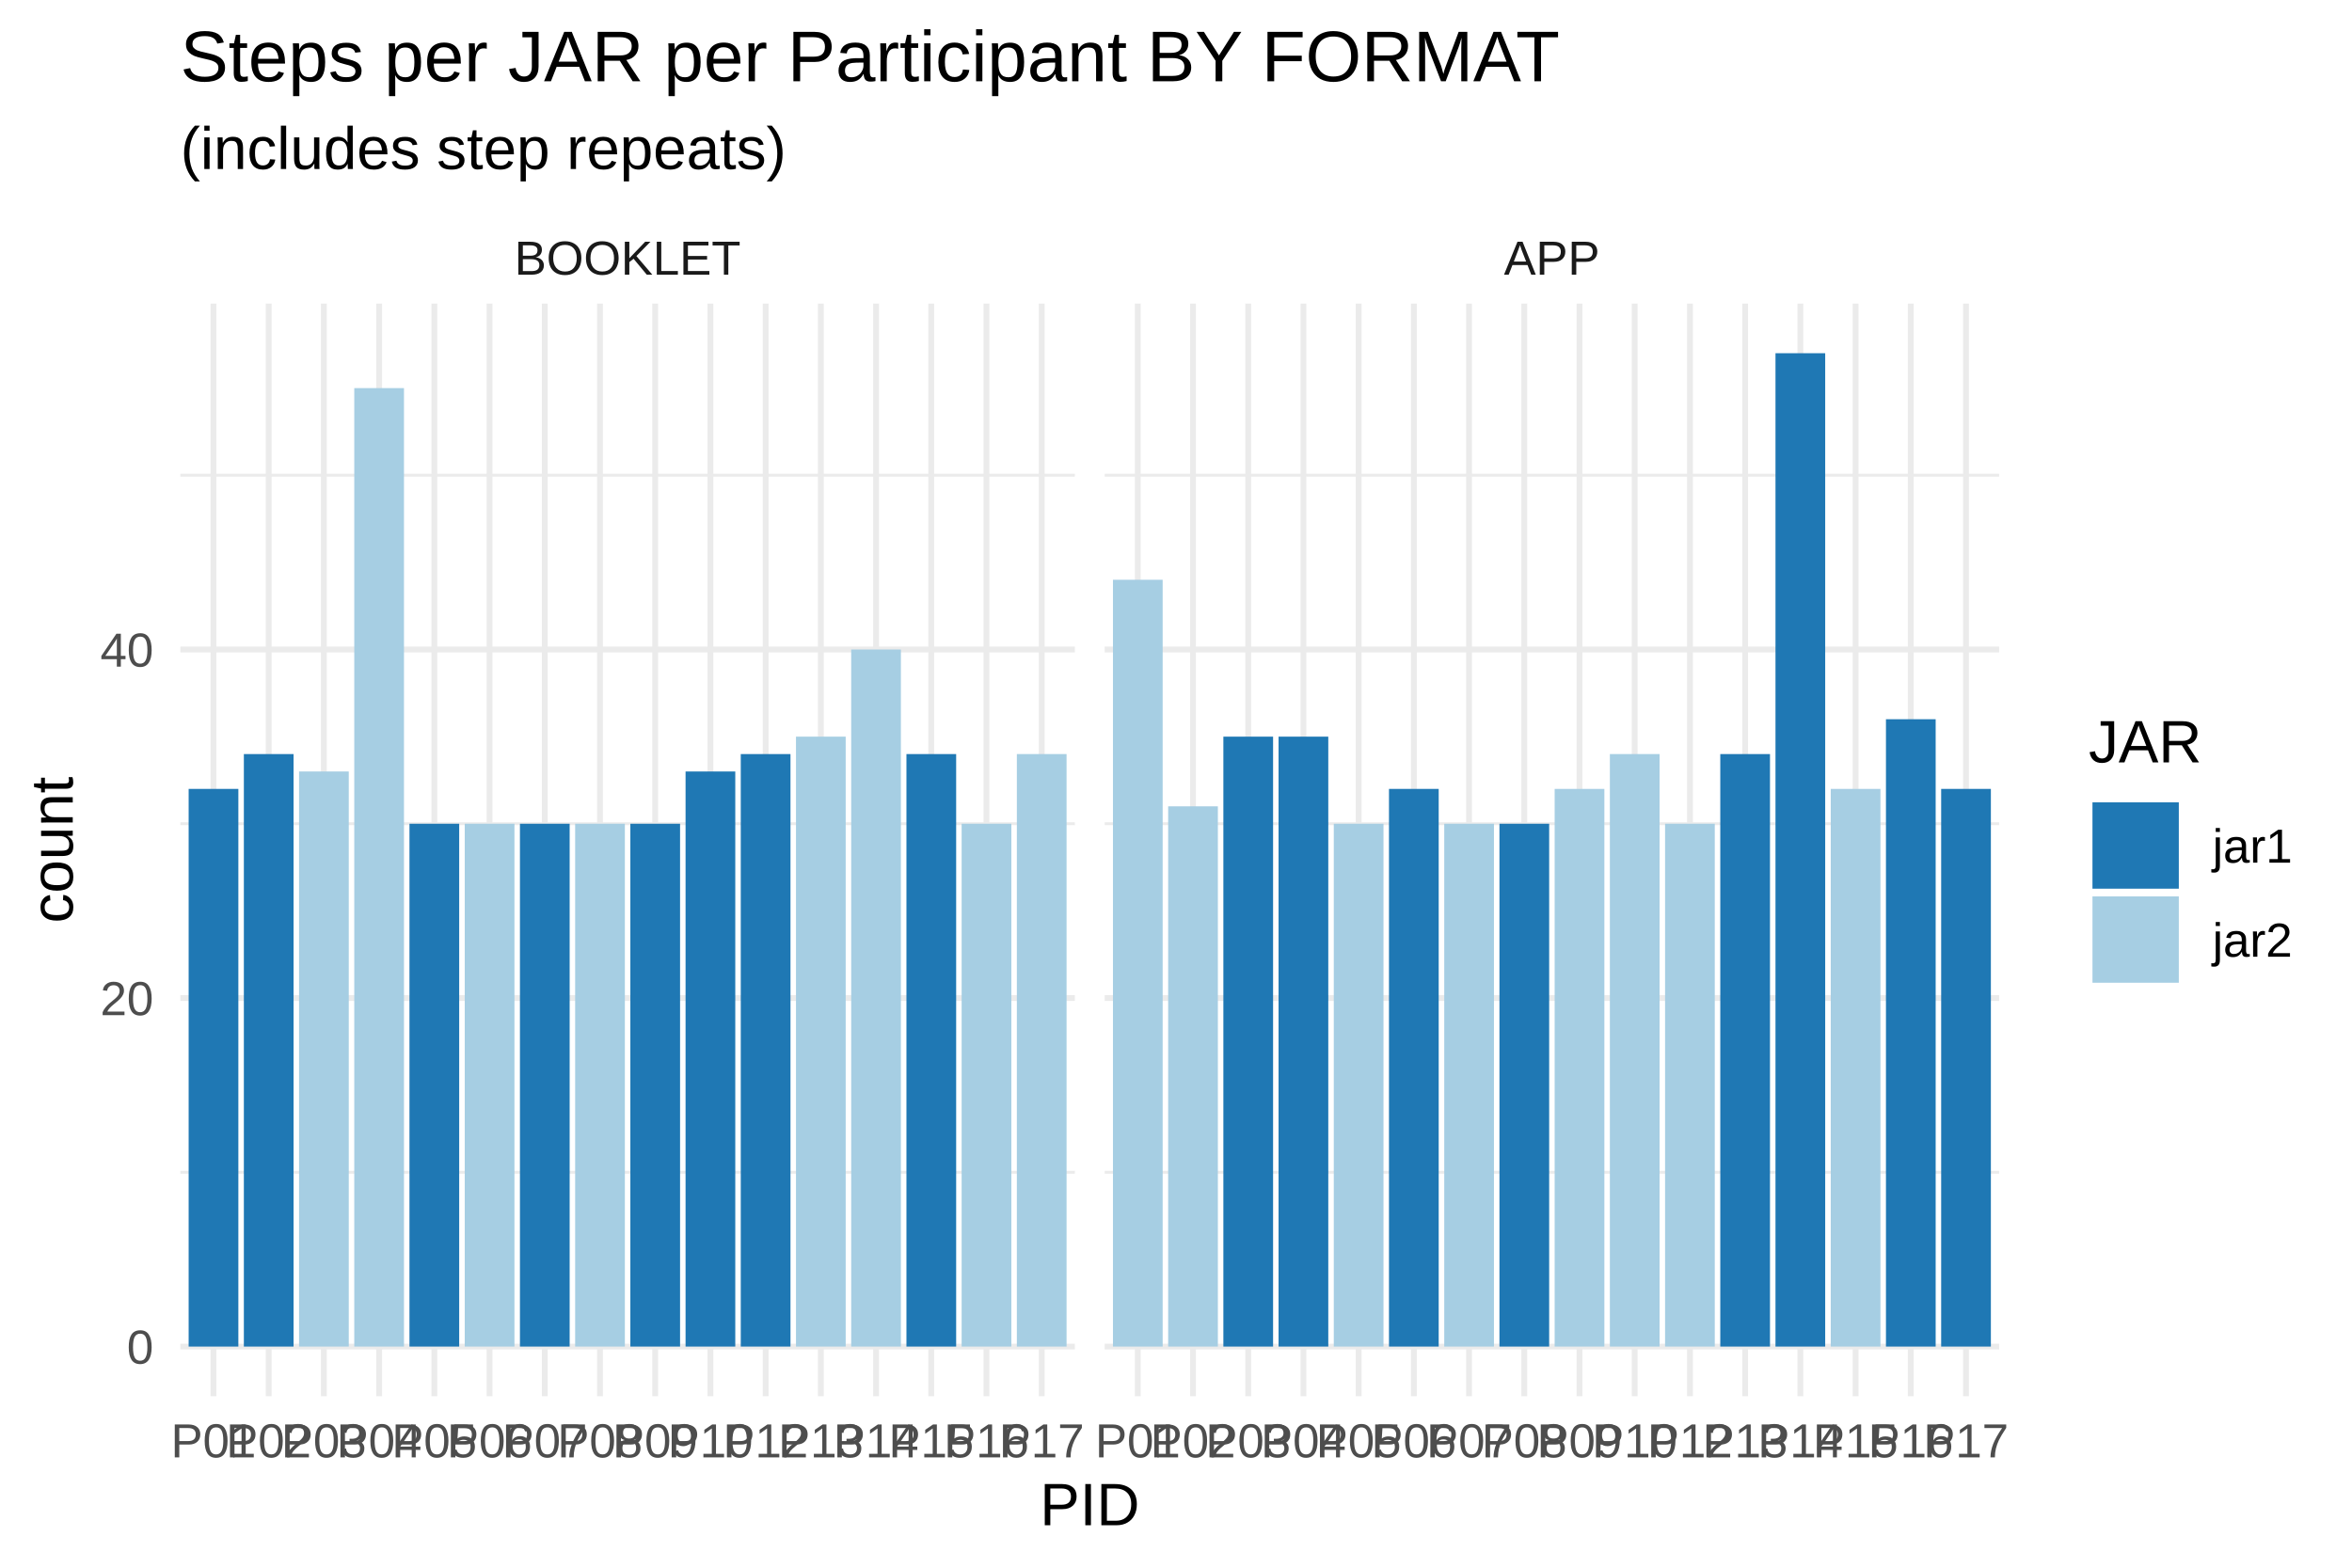
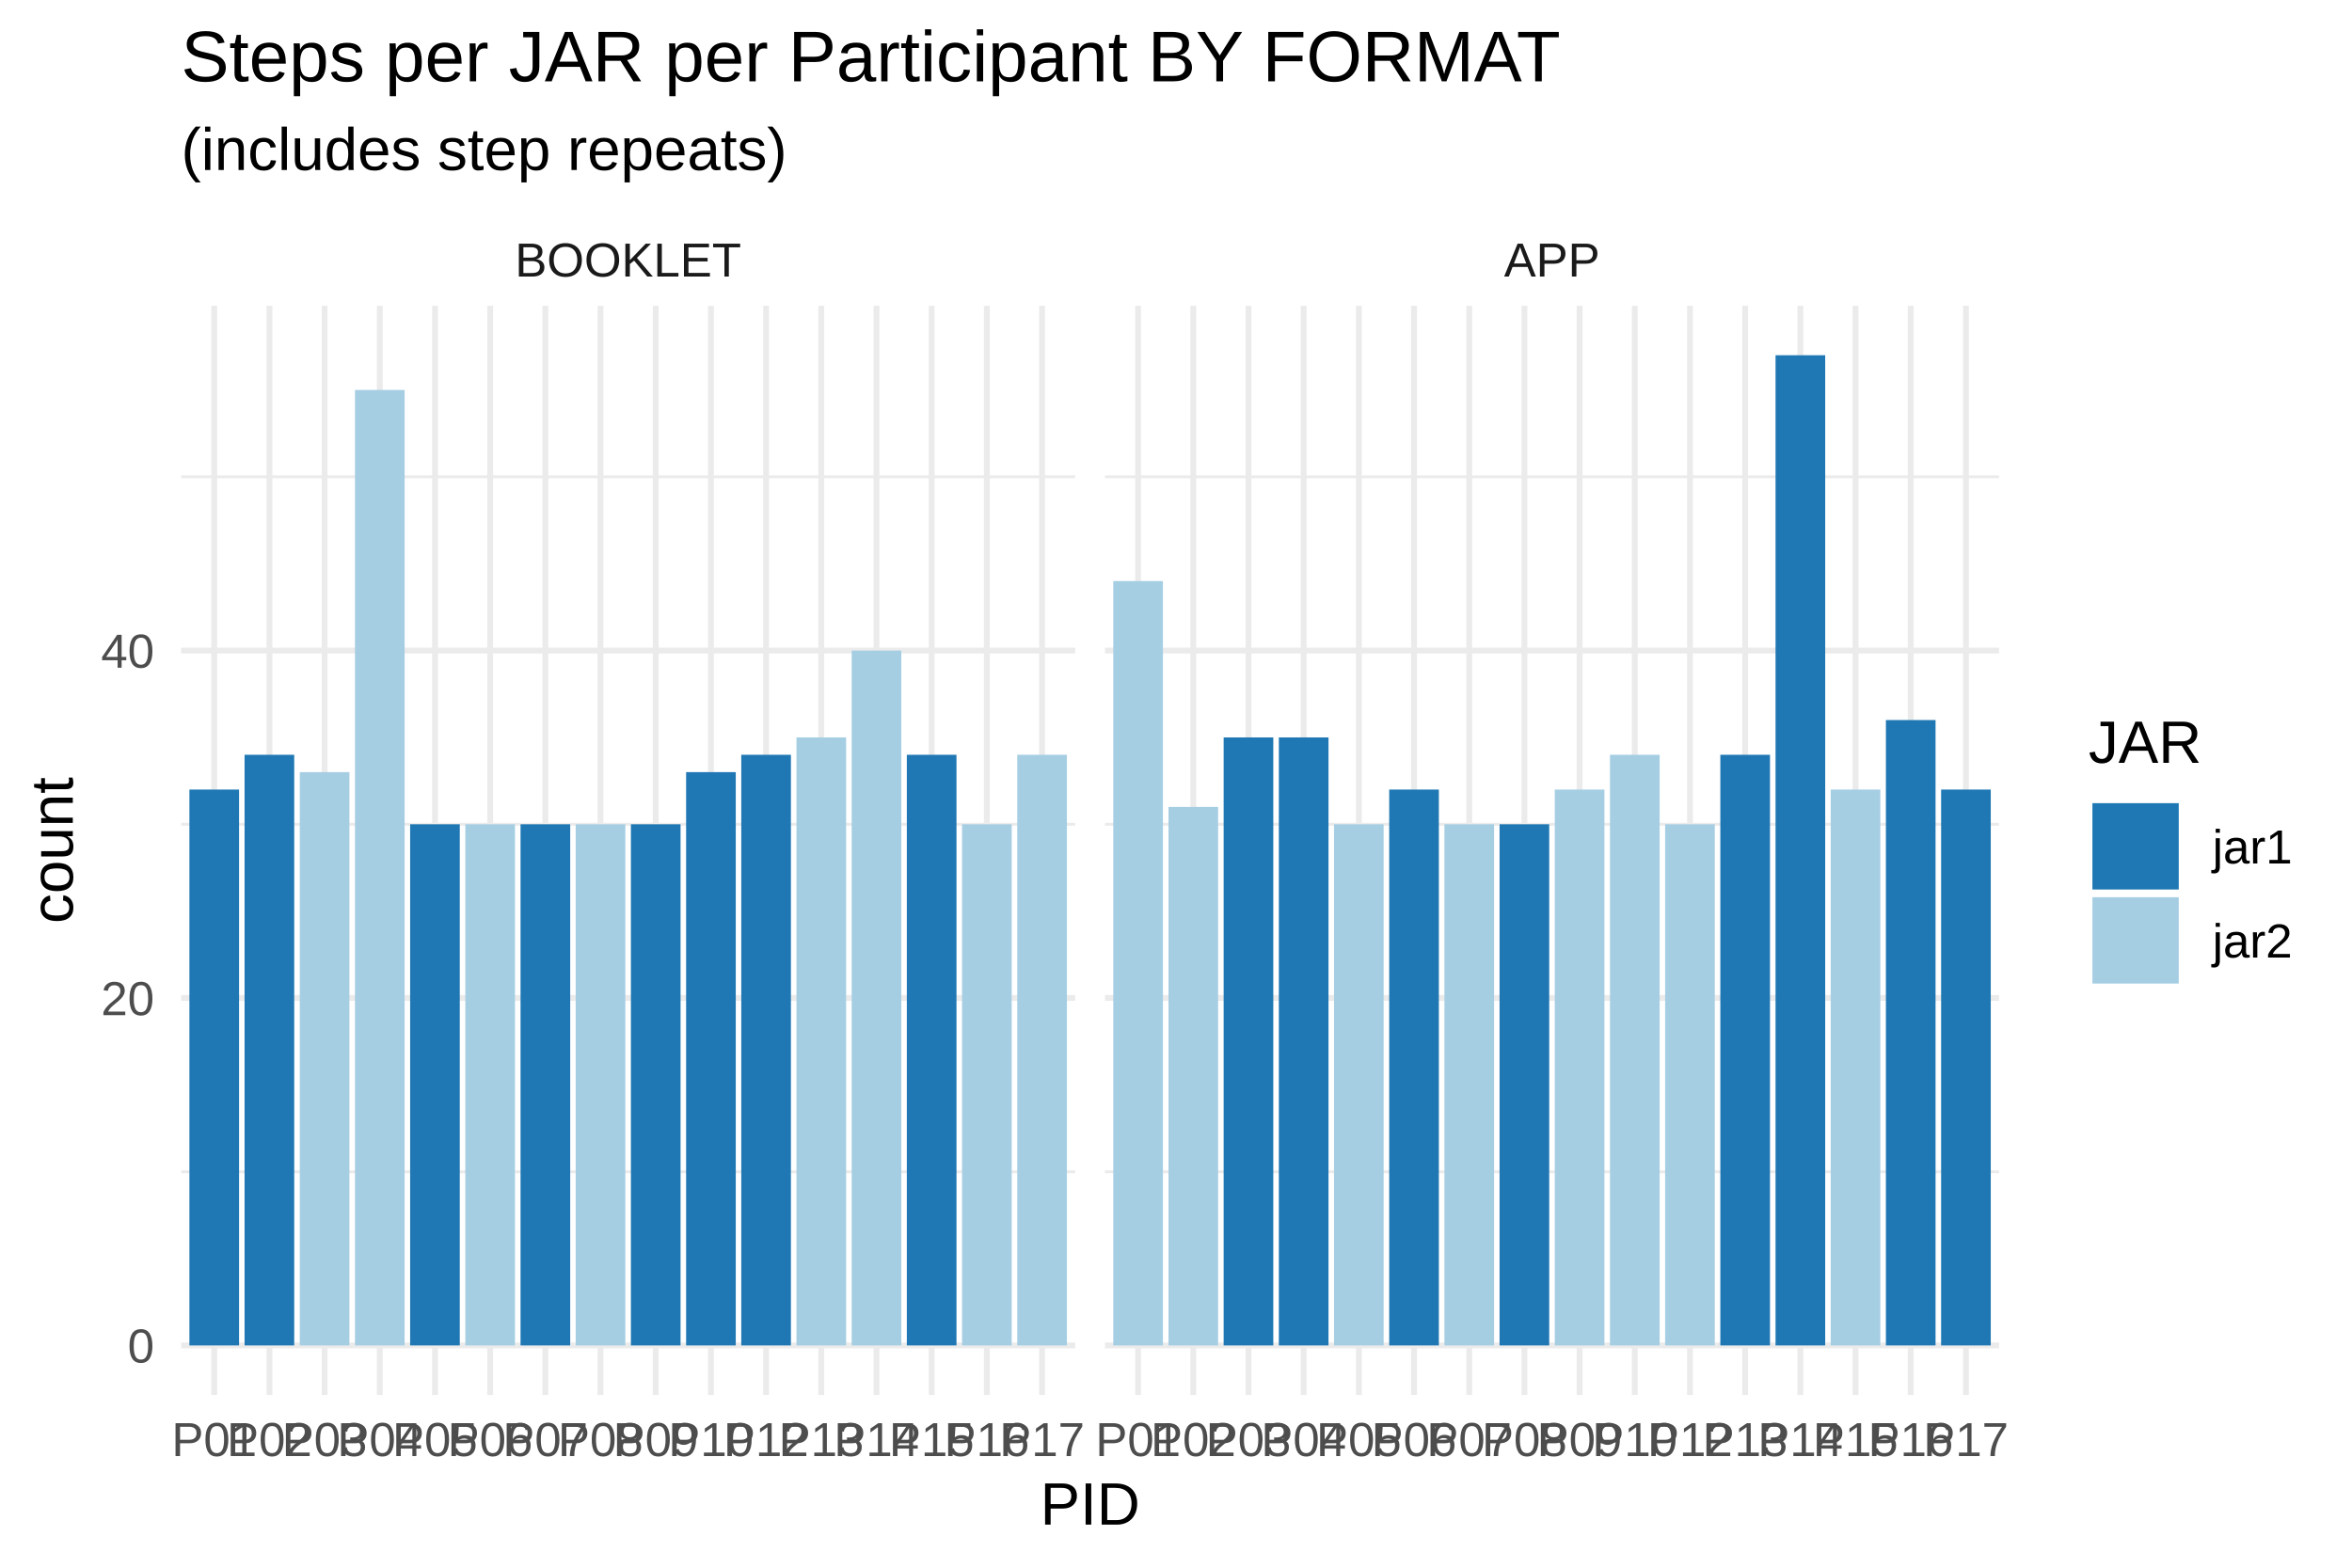
- <svg xmlns="http://www.w3.org/2000/svg" width="432.00pt" height="288.00pt" viewBox="0 0 432.00 288.00">
-   <g class="svglite">
-     <defs>
-       <style type="text/css">
+ <svg xmlns="http://www.w3.org/2000/svg" class="svglite" width="432.00pt" height="288.00pt" viewBox="0 0 432.00 288.00">
+   <defs>
+     <style type="text/css">
    .svglite line, .svglite polyline, .svglite polygon, .svglite path, .svglite rect, .svglite circle {
      fill: none;
      stroke: #000000;
      stroke-linecap: round;
      stroke-linejoin: round;
      stroke-miterlimit: 10.00;
    }
    .svglite text {
      white-space: pre;
    }
-     .svglite g.glyphgroup path {
-       fill: inherit;
-       stroke: none;
-     }
  </style>
-     </defs>
-     <rect width="100%" height="100%" style="stroke: none; fill: none;" />
-     <defs>
-       <clipPath id="cpMC4wMHw0MzIuMDB8MC4wMHwyODguMDA=">
-         <rect x="0.00" y="0.00" width="432.00" height="288.00" />
-       </clipPath>
-     </defs>
-     <g clip-path="url(#cpMC4wMHw0MzIuMDB8MC4wMHwyODguMDA=)">
+   </defs>
+   <rect width="100%" height="100%" style="stroke: none; fill: none;" />
+   <defs>
+     <clipPath id="cpMC4wMHw0MzIuMDB8MC4wMHwyODguMDA=">
+       <rect x="0.00" y="0.00" width="432.00" height="288.00" />
+     </clipPath>
+   </defs>
+   <g clip-path="url(#cpMC4wMHw0MzIuMDB8MC4wMHwyODguMDA=)">
</g>
-     <defs>
-       <clipPath id="cpMzMuMTN8MTk3LjQyfDU1Ljc3fDI1Ni41MA==">
-         <rect x="33.13" y="55.77" width="164.29" height="200.73" />
-       </clipPath>
-     </defs>
-     <g clip-path="url(#cpMzMuMTN8MTk3LjQyfDU1Ljc3fDI1Ni41MA==)">
-       <polyline points="33.13,215.36 197.42,215.36 " style="stroke-width: 0.53; stroke: #EBEBEB; stroke-linecap: butt;" />
-       <polyline points="33.13,151.33 197.42,151.33 " style="stroke-width: 0.53; stroke: #EBEBEB; stroke-linecap: butt;" />
-       <polyline points="33.13,87.30 197.42,87.30 " style="stroke-width: 0.53; stroke: #EBEBEB; stroke-linecap: butt;" />
-       <polyline points="33.13,247.38 197.42,247.38 " style="stroke-width: 1.07; stroke: #EBEBEB; stroke-linecap: butt;" />
-       <polyline points="33.13,183.35 197.42,183.35 " style="stroke-width: 1.07; stroke: #EBEBEB; stroke-linecap: butt;" />
-       <polyline points="33.13,119.32 197.42,119.32 " style="stroke-width: 1.07; stroke: #EBEBEB; stroke-linecap: butt;" />
-       <polyline points="39.21,256.50 39.21,55.77 " style="stroke-width: 1.07; stroke: #EBEBEB; stroke-linecap: butt;" />
-       <polyline points="49.35,256.50 49.35,55.77 " style="stroke-width: 1.07; stroke: #EBEBEB; stroke-linecap: butt;" />
-       <polyline points="59.49,256.50 59.49,55.77 " style="stroke-width: 1.07; stroke: #EBEBEB; stroke-linecap: butt;" />
-       <polyline points="69.64,256.50 69.64,55.77 " style="stroke-width: 1.07; stroke: #EBEBEB; stroke-linecap: butt;" />
-       <polyline points="79.78,256.50 79.78,55.77 " style="stroke-width: 1.07; stroke: #EBEBEB; stroke-linecap: butt;" />
-       <polyline points="89.92,256.50 89.92,55.77 " style="stroke-width: 1.07; stroke: #EBEBEB; stroke-linecap: butt;" />
-       <polyline points="100.06,256.50 100.06,55.77 " style="stroke-width: 1.07; stroke: #EBEBEB; stroke-linecap: butt;" />
-       <polyline points="110.20,256.50 110.20,55.77 " style="stroke-width: 1.07; stroke: #EBEBEB; stroke-linecap: butt;" />
-       <polyline points="120.34,256.50 120.34,55.77 " style="stroke-width: 1.07; stroke: #EBEBEB; stroke-linecap: butt;" />
-       <polyline points="130.48,256.50 130.48,55.77 " style="stroke-width: 1.07; stroke: #EBEBEB; stroke-linecap: butt;" />
-       <polyline points="140.63,256.50 140.63,55.77 " style="stroke-width: 1.07; stroke: #EBEBEB; stroke-linecap: butt;" />
-       <polyline points="150.77,256.50 150.77,55.77 " style="stroke-width: 1.07; stroke: #EBEBEB; stroke-linecap: butt;" />
-       <polyline points="160.91,256.50 160.91,55.77 " style="stroke-width: 1.07; stroke: #EBEBEB; stroke-linecap: butt;" />
-       <polyline points="171.05,256.50 171.05,55.77 " style="stroke-width: 1.07; stroke: #EBEBEB; stroke-linecap: butt;" />
-       <polyline points="181.19,256.50 181.19,55.77 " style="stroke-width: 1.07; stroke: #EBEBEB; stroke-linecap: butt;" />
-       <polyline points="191.33,256.50 191.33,55.77 " style="stroke-width: 1.07; stroke: #EBEBEB; stroke-linecap: butt;" />
-       <rect x="34.65" y="144.93" width="9.13" height="102.45" style="stroke-width: 1.07; stroke: none; stroke-linecap: butt; stroke-linejoin: miter; fill: #1F78B4;" />
-       <rect x="44.79" y="138.53" width="9.13" height="108.85" style="stroke-width: 1.07; stroke: none; stroke-linecap: butt; stroke-linejoin: miter; fill: #1F78B4;" />
-       <rect x="54.93" y="141.73" width="9.13" height="105.65" style="stroke-width: 1.07; stroke: none; stroke-linecap: butt; stroke-linejoin: miter; fill: #A6CEE3;" />
-       <rect x="65.07" y="71.30" width="9.13" height="176.08" style="stroke-width: 1.07; stroke: none; stroke-linecap: butt; stroke-linejoin: miter; fill: #A6CEE3;" />
-       <rect x="75.21" y="151.33" width="9.13" height="96.05" style="stroke-width: 1.07; stroke: none; stroke-linecap: butt; stroke-linejoin: miter; fill: #1F78B4;" />
-       <rect x="85.36" y="151.33" width="9.13" height="96.05" style="stroke-width: 1.07; stroke: none; stroke-linecap: butt; stroke-linejoin: miter; fill: #A6CEE3;" />
-       <rect x="95.50" y="151.33" width="9.13" height="96.05" style="stroke-width: 1.07; stroke: none; stroke-linecap: butt; stroke-linejoin: miter; fill: #1F78B4;" />
-       <rect x="105.64" y="151.33" width="9.13" height="96.05" style="stroke-width: 1.07; stroke: none; stroke-linecap: butt; stroke-linejoin: miter; fill: #A6CEE3;" />
-       <rect x="115.78" y="151.33" width="9.13" height="96.05" style="stroke-width: 1.07; stroke: none; stroke-linecap: butt; stroke-linejoin: miter; fill: #1F78B4;" />
-       <rect x="125.92" y="141.73" width="9.13" height="105.65" style="stroke-width: 1.07; stroke: none; stroke-linecap: butt; stroke-linejoin: miter; fill: #1F78B4;" />
-       <rect x="136.06" y="138.53" width="9.13" height="108.85" style="stroke-width: 1.07; stroke: none; stroke-linecap: butt; stroke-linejoin: miter; fill: #1F78B4;" />
-       <rect x="146.20" y="135.33" width="9.13" height="112.05" style="stroke-width: 1.07; stroke: none; stroke-linecap: butt; stroke-linejoin: miter; fill: #A6CEE3;" />
-       <rect x="156.34" y="119.32" width="9.13" height="128.06" style="stroke-width: 1.07; stroke: none; stroke-linecap: butt; stroke-linejoin: miter; fill: #A6CEE3;" />
-       <rect x="166.49" y="138.53" width="9.13" height="108.85" style="stroke-width: 1.07; stroke: none; stroke-linecap: butt; stroke-linejoin: miter; fill: #1F78B4;" />
-       <rect x="176.63" y="151.33" width="9.13" height="96.05" style="stroke-width: 1.07; stroke: none; stroke-linecap: butt; stroke-linejoin: miter; fill: #A6CEE3;" />
-       <rect x="186.77" y="138.53" width="9.13" height="108.85" style="stroke-width: 1.07; stroke: none; stroke-linecap: butt; stroke-linejoin: miter; fill: #A6CEE3;" />
-     </g>
-     <g clip-path="url(#cpMC4wMHw0MzIuMDB8MC4wMHwyODguMDA=)">
+   <defs>
+     <clipPath id="cpMzMuMjd8MTk3LjQ4fDU2LjE3fDI1Ni4yNw==">
+       <rect x="33.27" y="56.17" width="164.21" height="200.10" />
+     </clipPath>
+   </defs>
+   <g clip-path="url(#cpMzMuMjd8MTk3LjQ4fDU2LjE3fDI1Ni4yNw==)">
+     <polyline points="33.27,215.26 197.48,215.26 " style="stroke-width: 0.53; stroke: #EBEBEB; stroke-linecap: butt;" />
+     <polyline points="33.27,151.43 197.48,151.43 " style="stroke-width: 0.53; stroke: #EBEBEB; stroke-linecap: butt;" />
+     <polyline points="33.27,87.60 197.48,87.60 " style="stroke-width: 0.53; stroke: #EBEBEB; stroke-linecap: butt;" />
+     <polyline points="33.27,247.17 197.48,247.17 " style="stroke-width: 1.07; stroke: #EBEBEB; stroke-linecap: butt;" />
+     <polyline points="33.27,183.34 197.48,183.34 " style="stroke-width: 1.07; stroke: #EBEBEB; stroke-linecap: butt;" />
+     <polyline points="33.27,119.51 197.48,119.51 " style="stroke-width: 1.07; stroke: #EBEBEB; stroke-linecap: butt;" />
+     <polyline points="39.35,256.27 39.35,56.17 " style="stroke-width: 1.07; stroke: #EBEBEB; stroke-linecap: butt;" />
+     <polyline points="49.49,256.27 49.49,56.17 " style="stroke-width: 1.07; stroke: #EBEBEB; stroke-linecap: butt;" />
+     <polyline points="59.62,256.27 59.62,56.17 " style="stroke-width: 1.07; stroke: #EBEBEB; stroke-linecap: butt;" />
+     <polyline points="69.76,256.27 69.76,56.17 " style="stroke-width: 1.07; stroke: #EBEBEB; stroke-linecap: butt;" />
+     <polyline points="79.90,256.27 79.90,56.17 " style="stroke-width: 1.07; stroke: #EBEBEB; stroke-linecap: butt;" />
+     <polyline points="90.03,256.27 90.03,56.17 " style="stroke-width: 1.07; stroke: #EBEBEB; stroke-linecap: butt;" />
+     <polyline points="100.17,256.27 100.17,56.17 " style="stroke-width: 1.07; stroke: #EBEBEB; stroke-linecap: butt;" />
+     <polyline points="110.30,256.27 110.30,56.17 " style="stroke-width: 1.07; stroke: #EBEBEB; stroke-linecap: butt;" />
+     <polyline points="120.44,256.27 120.44,56.17 " style="stroke-width: 1.07; stroke: #EBEBEB; stroke-linecap: butt;" />
+     <polyline points="130.58,256.27 130.58,56.17 " style="stroke-width: 1.07; stroke: #EBEBEB; stroke-linecap: butt;" />
+     <polyline points="140.71,256.27 140.71,56.17 " style="stroke-width: 1.07; stroke: #EBEBEB; stroke-linecap: butt;" />
+     <polyline points="150.85,256.27 150.85,56.17 " style="stroke-width: 1.07; stroke: #EBEBEB; stroke-linecap: butt;" />
+     <polyline points="160.99,256.27 160.99,56.17 " style="stroke-width: 1.07; stroke: #EBEBEB; stroke-linecap: butt;" />
+     <polyline points="171.12,256.27 171.12,56.17 " style="stroke-width: 1.07; stroke: #EBEBEB; stroke-linecap: butt;" />
+     <polyline points="181.26,256.27 181.26,56.17 " style="stroke-width: 1.07; stroke: #EBEBEB; stroke-linecap: butt;" />
+     <polyline points="191.40,256.27 191.40,56.17 " style="stroke-width: 1.07; stroke: #EBEBEB; stroke-linecap: butt;" />
+     <rect x="34.79" y="145.05" width="9.12" height="102.12" style="stroke-width: 1.07; stroke: none; stroke-linecap: butt; stroke-linejoin: miter; fill: #1F78B4;" />
+     <rect x="44.92" y="138.66" width="9.12" height="108.51" style="stroke-width: 1.07; stroke: none; stroke-linecap: butt; stroke-linejoin: miter; fill: #1F78B4;" />
+     <rect x="55.06" y="141.85" width="9.12" height="105.32" style="stroke-width: 1.07; stroke: none; stroke-linecap: butt; stroke-linejoin: miter; fill: #A6CEE3;" />
+     <rect x="65.20" y="71.64" width="9.12" height="175.53" style="stroke-width: 1.07; stroke: none; stroke-linecap: butt; stroke-linejoin: miter; fill: #A6CEE3;" />
+     <rect x="75.33" y="151.43" width="9.12" height="95.74" style="stroke-width: 1.07; stroke: none; stroke-linecap: butt; stroke-linejoin: miter; fill: #1F78B4;" />
+     <rect x="85.47" y="151.43" width="9.12" height="95.74" style="stroke-width: 1.07; stroke: none; stroke-linecap: butt; stroke-linejoin: miter; fill: #A6CEE3;" />
+     <rect x="95.61" y="151.43" width="9.12" height="95.74" style="stroke-width: 1.07; stroke: none; stroke-linecap: butt; stroke-linejoin: miter; fill: #1F78B4;" />
+     <rect x="105.74" y="151.43" width="9.12" height="95.74" style="stroke-width: 1.07; stroke: none; stroke-linecap: butt; stroke-linejoin: miter; fill: #A6CEE3;" />
+     <rect x="115.88" y="151.43" width="9.12" height="95.74" style="stroke-width: 1.07; stroke: none; stroke-linecap: butt; stroke-linejoin: miter; fill: #1F78B4;" />
+     <rect x="126.02" y="141.85" width="9.12" height="105.32" style="stroke-width: 1.07; stroke: none; stroke-linecap: butt; stroke-linejoin: miter; fill: #1F78B4;" />
+     <rect x="136.15" y="138.66" width="9.12" height="108.51" style="stroke-width: 1.07; stroke: none; stroke-linecap: butt; stroke-linejoin: miter; fill: #1F78B4;" />
+     <rect x="146.29" y="135.47" width="9.12" height="111.70" style="stroke-width: 1.07; stroke: none; stroke-linecap: butt; stroke-linejoin: miter; fill: #A6CEE3;" />
+     <rect x="156.43" y="119.51" width="9.12" height="127.66" style="stroke-width: 1.07; stroke: none; stroke-linecap: butt; stroke-linejoin: miter; fill: #A6CEE3;" />
+     <rect x="166.56" y="138.66" width="9.12" height="108.51" style="stroke-width: 1.07; stroke: none; stroke-linecap: butt; stroke-linejoin: miter; fill: #1F78B4;" />
+     <rect x="176.70" y="151.43" width="9.12" height="95.74" style="stroke-width: 1.07; stroke: none; stroke-linecap: butt; stroke-linejoin: miter; fill: #A6CEE3;" />
+     <rect x="186.84" y="138.66" width="9.12" height="108.51" style="stroke-width: 1.07; stroke: none; stroke-linecap: butt; stroke-linejoin: miter; fill: #A6CEE3;" />
+   </g>
+   <g clip-path="url(#cpMC4wMHw0MzIuMDB8MC4wMHwyODguMDA=)">
</g>
-     <defs>
-       <clipPath id="cpMjAyLjkwfDM2Ny4xOXw1NS43N3wyNTYuNTA=">
-         <rect x="202.90" y="55.77" width="164.29" height="200.73" />
-       </clipPath>
-     </defs>
-     <g clip-path="url(#cpMjAyLjkwfDM2Ny4xOXw1NS43N3wyNTYuNTA=)">
-       <polyline points="202.90,215.36 367.19,215.36 " style="stroke-width: 0.53; stroke: #EBEBEB; stroke-linecap: butt;" />
-       <polyline points="202.90,151.33 367.19,151.33 " style="stroke-width: 0.53; stroke: #EBEBEB; stroke-linecap: butt;" />
-       <polyline points="202.90,87.30 367.19,87.30 " style="stroke-width: 0.53; stroke: #EBEBEB; stroke-linecap: butt;" />
-       <polyline points="202.90,247.38 367.19,247.38 " style="stroke-width: 1.07; stroke: #EBEBEB; stroke-linecap: butt;" />
-       <polyline points="202.90,183.35 367.19,183.35 " style="stroke-width: 1.07; stroke: #EBEBEB; stroke-linecap: butt;" />
-       <polyline points="202.90,119.32 367.19,119.32 " style="stroke-width: 1.07; stroke: #EBEBEB; stroke-linecap: butt;" />
-       <polyline points="208.98,256.50 208.98,55.77 " style="stroke-width: 1.07; stroke: #EBEBEB; stroke-linecap: butt;" />
-       <polyline points="219.12,256.50 219.12,55.77 " style="stroke-width: 1.07; stroke: #EBEBEB; stroke-linecap: butt;" />
-       <polyline points="229.26,256.50 229.26,55.77 " style="stroke-width: 1.07; stroke: #EBEBEB; stroke-linecap: butt;" />
-       <polyline points="239.41,256.50 239.41,55.77 " style="stroke-width: 1.07; stroke: #EBEBEB; stroke-linecap: butt;" />
-       <polyline points="249.55,256.50 249.55,55.77 " style="stroke-width: 1.07; stroke: #EBEBEB; stroke-linecap: butt;" />
-       <polyline points="259.69,256.50 259.69,55.77 " style="stroke-width: 1.07; stroke: #EBEBEB; stroke-linecap: butt;" />
-       <polyline points="269.83,256.50 269.83,55.77 " style="stroke-width: 1.07; stroke: #EBEBEB; stroke-linecap: butt;" />
-       <polyline points="279.97,256.50 279.97,55.77 " style="stroke-width: 1.07; stroke: #EBEBEB; stroke-linecap: butt;" />
-       <polyline points="290.11,256.50 290.11,55.77 " style="stroke-width: 1.07; stroke: #EBEBEB; stroke-linecap: butt;" />
-       <polyline points="300.25,256.50 300.25,55.77 " style="stroke-width: 1.07; stroke: #EBEBEB; stroke-linecap: butt;" />
-       <polyline points="310.40,256.50 310.40,55.77 " style="stroke-width: 1.07; stroke: #EBEBEB; stroke-linecap: butt;" />
-       <polyline points="320.54,256.50 320.54,55.77 " style="stroke-width: 1.07; stroke: #EBEBEB; stroke-linecap: butt;" />
-       <polyline points="330.68,256.50 330.68,55.77 " style="stroke-width: 1.07; stroke: #EBEBEB; stroke-linecap: butt;" />
-       <polyline points="340.82,256.50 340.82,55.77 " style="stroke-width: 1.07; stroke: #EBEBEB; stroke-linecap: butt;" />
-       <polyline points="350.96,256.50 350.96,55.77 " style="stroke-width: 1.07; stroke: #EBEBEB; stroke-linecap: butt;" />
-       <polyline points="361.10,256.50 361.10,55.77 " style="stroke-width: 1.07; stroke: #EBEBEB; stroke-linecap: butt;" />
-       <rect x="204.42" y="106.51" width="9.13" height="140.87" style="stroke-width: 1.07; stroke: none; stroke-linecap: butt; stroke-linejoin: miter; fill: #A6CEE3;" />
-       <rect x="214.56" y="148.13" width="9.13" height="99.25" style="stroke-width: 1.07; stroke: none; stroke-linecap: butt; stroke-linejoin: miter; fill: #A6CEE3;" />
-       <rect x="224.70" y="135.33" width="9.13" height="112.05" style="stroke-width: 1.07; stroke: none; stroke-linecap: butt; stroke-linejoin: miter; fill: #1F78B4;" />
-       <rect x="234.84" y="135.33" width="9.13" height="112.05" style="stroke-width: 1.07; stroke: none; stroke-linecap: butt; stroke-linejoin: miter; fill: #1F78B4;" />
-       <rect x="244.98" y="151.33" width="9.13" height="96.05" style="stroke-width: 1.07; stroke: none; stroke-linecap: butt; stroke-linejoin: miter; fill: #A6CEE3;" />
-       <rect x="255.12" y="144.93" width="9.13" height="102.45" style="stroke-width: 1.07; stroke: none; stroke-linecap: butt; stroke-linejoin: miter; fill: #1F78B4;" />
-       <rect x="265.27" y="151.33" width="9.13" height="96.05" style="stroke-width: 1.07; stroke: none; stroke-linecap: butt; stroke-linejoin: miter; fill: #A6CEE3;" />
-       <rect x="275.41" y="151.33" width="9.13" height="96.05" style="stroke-width: 1.07; stroke: none; stroke-linecap: butt; stroke-linejoin: miter; fill: #1F78B4;" />
-       <rect x="285.55" y="144.93" width="9.13" height="102.45" style="stroke-width: 1.07; stroke: none; stroke-linecap: butt; stroke-linejoin: miter; fill: #A6CEE3;" />
-       <rect x="295.69" y="138.53" width="9.13" height="108.85" style="stroke-width: 1.07; stroke: none; stroke-linecap: butt; stroke-linejoin: miter; fill: #A6CEE3;" />
-       <rect x="305.83" y="151.33" width="9.13" height="96.05" style="stroke-width: 1.07; stroke: none; stroke-linecap: butt; stroke-linejoin: miter; fill: #A6CEE3;" />
-       <rect x="315.97" y="138.53" width="9.13" height="108.85" style="stroke-width: 1.07; stroke: none; stroke-linecap: butt; stroke-linejoin: miter; fill: #1F78B4;" />
-       <rect x="326.11" y="64.89" width="9.13" height="182.49" style="stroke-width: 1.07; stroke: none; stroke-linecap: butt; stroke-linejoin: miter; fill: #1F78B4;" />
-       <rect x="336.26" y="144.93" width="9.13" height="102.45" style="stroke-width: 1.07; stroke: none; stroke-linecap: butt; stroke-linejoin: miter; fill: #A6CEE3;" />
-       <rect x="346.40" y="132.13" width="9.13" height="115.25" style="stroke-width: 1.07; stroke: none; stroke-linecap: butt; stroke-linejoin: miter; fill: #1F78B4;" />
-       <rect x="356.54" y="144.93" width="9.13" height="102.45" style="stroke-width: 1.07; stroke: none; stroke-linecap: butt; stroke-linejoin: miter; fill: #1F78B4;" />
-     </g>
-     <g clip-path="url(#cpMC4wMHw0MzIuMDB8MC4wMHwyODguMDA=)">
+   <defs>
+     <clipPath id="cpMjAyLjk2fDM2Ny4xN3w1Ni4xN3wyNTYuMjc=">
+       <rect x="202.96" y="56.17" width="164.21" height="200.10" />
+     </clipPath>
+   </defs>
+   <g clip-path="url(#cpMjAyLjk2fDM2Ny4xN3w1Ni4xN3wyNTYuMjc=)">
+     <polyline points="202.96,215.26 367.17,215.26 " style="stroke-width: 0.53; stroke: #EBEBEB; stroke-linecap: butt;" />
+     <polyline points="202.96,151.43 367.17,151.43 " style="stroke-width: 0.53; stroke: #EBEBEB; stroke-linecap: butt;" />
+     <polyline points="202.96,87.60 367.17,87.60 " style="stroke-width: 0.53; stroke: #EBEBEB; stroke-linecap: butt;" />
+     <polyline points="202.96,247.17 367.17,247.17 " style="stroke-width: 1.07; stroke: #EBEBEB; stroke-linecap: butt;" />
+     <polyline points="202.96,183.34 367.17,183.34 " style="stroke-width: 1.07; stroke: #EBEBEB; stroke-linecap: butt;" />
+     <polyline points="202.96,119.51 367.17,119.51 " style="stroke-width: 1.07; stroke: #EBEBEB; stroke-linecap: butt;" />
+     <polyline points="209.04,256.27 209.04,56.17 " style="stroke-width: 1.07; stroke: #EBEBEB; stroke-linecap: butt;" />
+     <polyline points="219.18,256.27 219.18,56.17 " style="stroke-width: 1.07; stroke: #EBEBEB; stroke-linecap: butt;" />
+     <polyline points="229.31,256.27 229.31,56.17 " style="stroke-width: 1.07; stroke: #EBEBEB; stroke-linecap: butt;" />
+     <polyline points="239.45,256.27 239.45,56.17 " style="stroke-width: 1.07; stroke: #EBEBEB; stroke-linecap: butt;" />
+     <polyline points="249.59,256.27 249.59,56.17 " style="stroke-width: 1.07; stroke: #EBEBEB; stroke-linecap: butt;" />
+     <polyline points="259.72,256.27 259.72,56.17 " style="stroke-width: 1.07; stroke: #EBEBEB; stroke-linecap: butt;" />
+     <polyline points="269.86,256.27 269.86,56.17 " style="stroke-width: 1.07; stroke: #EBEBEB; stroke-linecap: butt;" />
+     <polyline points="280.00,256.27 280.00,56.17 " style="stroke-width: 1.07; stroke: #EBEBEB; stroke-linecap: butt;" />
+     <polyline points="290.13,256.27 290.13,56.17 " style="stroke-width: 1.07; stroke: #EBEBEB; stroke-linecap: butt;" />
+     <polyline points="300.27,256.27 300.27,56.17 " style="stroke-width: 1.07; stroke: #EBEBEB; stroke-linecap: butt;" />
+     <polyline points="310.41,256.27 310.41,56.17 " style="stroke-width: 1.07; stroke: #EBEBEB; stroke-linecap: butt;" />
+     <polyline points="320.54,256.27 320.54,56.17 " style="stroke-width: 1.07; stroke: #EBEBEB; stroke-linecap: butt;" />
+     <polyline points="330.68,256.27 330.68,56.17 " style="stroke-width: 1.07; stroke: #EBEBEB; stroke-linecap: butt;" />
+     <polyline points="340.81,256.27 340.81,56.17 " style="stroke-width: 1.07; stroke: #EBEBEB; stroke-linecap: butt;" />
+     <polyline points="350.95,256.27 350.95,56.17 " style="stroke-width: 1.07; stroke: #EBEBEB; stroke-linecap: butt;" />
+     <polyline points="361.09,256.27 361.09,56.17 " style="stroke-width: 1.07; stroke: #EBEBEB; stroke-linecap: butt;" />
+     <rect x="204.48" y="106.75" width="9.12" height="140.42" style="stroke-width: 1.07; stroke: none; stroke-linecap: butt; stroke-linejoin: miter; fill: #A6CEE3;" />
+     <rect x="214.62" y="148.24" width="9.12" height="98.93" style="stroke-width: 1.07; stroke: none; stroke-linecap: butt; stroke-linejoin: miter; fill: #A6CEE3;" />
+     <rect x="224.75" y="135.47" width="9.12" height="111.70" style="stroke-width: 1.07; stroke: none; stroke-linecap: butt; stroke-linejoin: miter; fill: #1F78B4;" />
+     <rect x="234.89" y="135.47" width="9.12" height="111.70" style="stroke-width: 1.07; stroke: none; stroke-linecap: butt; stroke-linejoin: miter; fill: #1F78B4;" />
+     <rect x="245.02" y="151.43" width="9.12" height="95.74" style="stroke-width: 1.07; stroke: none; stroke-linecap: butt; stroke-linejoin: miter; fill: #A6CEE3;" />
+     <rect x="255.16" y="145.05" width="9.12" height="102.12" style="stroke-width: 1.07; stroke: none; stroke-linecap: butt; stroke-linejoin: miter; fill: #1F78B4;" />
+     <rect x="265.30" y="151.43" width="9.12" height="95.74" style="stroke-width: 1.07; stroke: none; stroke-linecap: butt; stroke-linejoin: miter; fill: #A6CEE3;" />
+     <rect x="275.43" y="151.43" width="9.12" height="95.74" style="stroke-width: 1.07; stroke: none; stroke-linecap: butt; stroke-linejoin: miter; fill: #1F78B4;" />
+     <rect x="285.57" y="145.05" width="9.12" height="102.12" style="stroke-width: 1.07; stroke: none; stroke-linecap: butt; stroke-linejoin: miter; fill: #A6CEE3;" />
+     <rect x="295.71" y="138.66" width="9.12" height="108.51" style="stroke-width: 1.07; stroke: none; stroke-linecap: butt; stroke-linejoin: miter; fill: #A6CEE3;" />
+     <rect x="305.84" y="151.43" width="9.12" height="95.74" style="stroke-width: 1.07; stroke: none; stroke-linecap: butt; stroke-linejoin: miter; fill: #A6CEE3;" />
+     <rect x="315.98" y="138.66" width="9.12" height="108.51" style="stroke-width: 1.07; stroke: none; stroke-linecap: butt; stroke-linejoin: miter; fill: #1F78B4;" />
+     <rect x="326.12" y="65.26" width="9.12" height="181.91" style="stroke-width: 1.07; stroke: none; stroke-linecap: butt; stroke-linejoin: miter; fill: #1F78B4;" />
+     <rect x="336.25" y="145.05" width="9.12" height="102.12" style="stroke-width: 1.07; stroke: none; stroke-linecap: butt; stroke-linejoin: miter; fill: #A6CEE3;" />
+     <rect x="346.39" y="132.28" width="9.12" height="114.89" style="stroke-width: 1.07; stroke: none; stroke-linecap: butt; stroke-linejoin: miter; fill: #1F78B4;" />
+     <rect x="356.53" y="145.05" width="9.12" height="102.12" style="stroke-width: 1.07; stroke: none; stroke-linecap: butt; stroke-linejoin: miter; fill: #1F78B4;" />
+   </g>
+   <g clip-path="url(#cpMC4wMHw0MzIuMDB8MC4wMHwyODguMDA=)">
</g>
-     <defs>
-       <clipPath id="cpMzMuMTN8MTk3LjQyfDM4Ljg1fDU1Ljc3">
-         <rect x="33.13" y="38.85" width="164.29" height="16.92" />
-       </clipPath>
-     </defs>
-     <g clip-path="url(#cpMzMuMTN8MTk3LjQyfDM4Ljg1fDU1Ljc3)">
-       <text x="115.27" y="50.46" text-anchor="middle" style="font-size: 8.80px;fill: #1A1A1A; font-family: &quot;Arial&quot;;" textLength="41.58px" lengthAdjust="spacingAndGlyphs">BOOKLET</text>
-     </g>
-     <g clip-path="url(#cpMC4wMHw0MzIuMDB8MC4wMHwyODguMDA=)">
+   <defs>
+     <clipPath id="cpMzMuMjd8MTk3LjQ4fDM5LjE0fDU2LjE3">
+       <rect x="33.27" y="39.14" width="164.21" height="17.03" />
+     </clipPath>
+   </defs>
+   <g clip-path="url(#cpMzMuMjd8MTk3LjQ4fDM5LjE0fDU2LjE3)">
+     <text x="115.37" y="50.81" text-anchor="middle" style="font-size: 8.80px;fill: #1A1A1A; font-family: &quot;Arial&quot;;" textLength="41.55px" lengthAdjust="spacingAndGlyphs">BOOKLET</text>
+   </g>
+   <g clip-path="url(#cpMC4wMHw0MzIuMDB8MC4wMHwyODguMDA=)">
</g>
-     <defs>
-       <clipPath id="cpMjAyLjkwfDM2Ny4xOXwzOC44NXw1NS43Nw==">
-         <rect x="202.90" y="38.85" width="164.29" height="16.92" />
-       </clipPath>
-     </defs>
-     <g clip-path="url(#cpMjAyLjkwfDM2Ny4xOXwzOC44NXw1NS43Nw==)">
-       <text x="285.04" y="50.46" text-anchor="middle" style="font-size: 8.80px;fill: #1A1A1A; font-family: &quot;Arial&quot;;" textLength="17.62px" lengthAdjust="spacingAndGlyphs">APP</text>
-     </g>
-     <g clip-path="url(#cpMC4wMHw0MzIuMDB8MC4wMHwyODguMDA=)">
-       <text x="39.21" y="267.74" text-anchor="middle" style="font-size: 8.80px;fill: #4D4D4D; font-family: &quot;Arial&quot;;" textLength="15.66px" lengthAdjust="spacingAndGlyphs">P01</text>
-       <text x="49.35" y="267.74" text-anchor="middle" style="font-size: 8.80px;fill: #4D4D4D; font-family: &quot;Arial&quot;;" textLength="15.66px" lengthAdjust="spacingAndGlyphs">P02</text>
-       <text x="59.49" y="267.74" text-anchor="middle" style="font-size: 8.80px;fill: #4D4D4D; font-family: &quot;Arial&quot;;" textLength="15.66px" lengthAdjust="spacingAndGlyphs">P03</text>
-       <text x="69.64" y="267.74" text-anchor="middle" style="font-size: 8.80px;fill: #4D4D4D; font-family: &quot;Arial&quot;;" textLength="15.66px" lengthAdjust="spacingAndGlyphs">P04</text>
-       <text x="79.78" y="267.74" text-anchor="middle" style="font-size: 8.80px;fill: #4D4D4D; font-family: &quot;Arial&quot;;" textLength="15.66px" lengthAdjust="spacingAndGlyphs">P05</text>
-       <text x="89.92" y="267.74" text-anchor="middle" style="font-size: 8.80px;fill: #4D4D4D; font-family: &quot;Arial&quot;;" textLength="15.66px" lengthAdjust="spacingAndGlyphs">P06</text>
-       <text x="100.06" y="267.74" text-anchor="middle" style="font-size: 8.80px;fill: #4D4D4D; font-family: &quot;Arial&quot;;" textLength="15.66px" lengthAdjust="spacingAndGlyphs">P07</text>
-       <text x="110.20" y="267.74" text-anchor="middle" style="font-size: 8.80px;fill: #4D4D4D; font-family: &quot;Arial&quot;;" textLength="15.66px" lengthAdjust="spacingAndGlyphs">P08</text>
-       <text x="120.34" y="267.74" text-anchor="middle" style="font-size: 8.80px;fill: #4D4D4D; font-family: &quot;Arial&quot;;" textLength="15.66px" lengthAdjust="spacingAndGlyphs">P09</text>
-       <text x="130.48" y="267.74" text-anchor="middle" style="font-size: 8.80px;fill: #4D4D4D; font-family: &quot;Arial&quot;;" textLength="15.66px" lengthAdjust="spacingAndGlyphs">P10</text>
-       <text x="140.63" y="267.74" text-anchor="middle" style="font-size: 8.80px;fill: #4D4D4D; font-family: &quot;Arial&quot;;" textLength="15.66px" lengthAdjust="spacingAndGlyphs">P12</text>
-       <text x="150.77" y="267.74" text-anchor="middle" style="font-size: 8.80px;fill: #4D4D4D; font-family: &quot;Arial&quot;;" textLength="15.66px" lengthAdjust="spacingAndGlyphs">P13</text>
-       <text x="160.91" y="267.74" text-anchor="middle" style="font-size: 8.80px;fill: #4D4D4D; font-family: &quot;Arial&quot;;" textLength="15.66px" lengthAdjust="spacingAndGlyphs">P14</text>
-       <text x="171.05" y="267.74" text-anchor="middle" style="font-size: 8.80px;fill: #4D4D4D; font-family: &quot;Arial&quot;;" textLength="15.66px" lengthAdjust="spacingAndGlyphs">P15</text>
-       <text x="181.19" y="267.74" text-anchor="middle" style="font-size: 8.80px;fill: #4D4D4D; font-family: &quot;Arial&quot;;" textLength="15.66px" lengthAdjust="spacingAndGlyphs">P16</text>
-       <text x="191.33" y="267.74" text-anchor="middle" style="font-size: 8.80px;fill: #4D4D4D; font-family: &quot;Arial&quot;;" textLength="15.66px" lengthAdjust="spacingAndGlyphs">P17</text>
-       <text x="208.98" y="267.74" text-anchor="middle" style="font-size: 8.80px;fill: #4D4D4D; font-family: &quot;Arial&quot;;" textLength="15.66px" lengthAdjust="spacingAndGlyphs">P01</text>
-       <text x="219.12" y="267.74" text-anchor="middle" style="font-size: 8.80px;fill: #4D4D4D; font-family: &quot;Arial&quot;;" textLength="15.66px" lengthAdjust="spacingAndGlyphs">P02</text>
-       <text x="229.26" y="267.74" text-anchor="middle" style="font-size: 8.80px;fill: #4D4D4D; font-family: &quot;Arial&quot;;" textLength="15.66px" lengthAdjust="spacingAndGlyphs">P03</text>
-       <text x="239.41" y="267.74" text-anchor="middle" style="font-size: 8.80px;fill: #4D4D4D; font-family: &quot;Arial&quot;;" textLength="15.66px" lengthAdjust="spacingAndGlyphs">P04</text>
-       <text x="249.55" y="267.74" text-anchor="middle" style="font-size: 8.80px;fill: #4D4D4D; font-family: &quot;Arial&quot;;" textLength="15.66px" lengthAdjust="spacingAndGlyphs">P05</text>
-       <text x="259.69" y="267.74" text-anchor="middle" style="font-size: 8.80px;fill: #4D4D4D; font-family: &quot;Arial&quot;;" textLength="15.66px" lengthAdjust="spacingAndGlyphs">P06</text>
-       <text x="269.83" y="267.74" text-anchor="middle" style="font-size: 8.80px;fill: #4D4D4D; font-family: &quot;Arial&quot;;" textLength="15.66px" lengthAdjust="spacingAndGlyphs">P07</text>
-       <text x="279.97" y="267.74" text-anchor="middle" style="font-size: 8.80px;fill: #4D4D4D; font-family: &quot;Arial&quot;;" textLength="15.66px" lengthAdjust="spacingAndGlyphs">P08</text>
-       <text x="290.11" y="267.74" text-anchor="middle" style="font-size: 8.80px;fill: #4D4D4D; font-family: &quot;Arial&quot;;" textLength="15.66px" lengthAdjust="spacingAndGlyphs">P09</text>
-       <text x="300.25" y="267.74" text-anchor="middle" style="font-size: 8.80px;fill: #4D4D4D; font-family: &quot;Arial&quot;;" textLength="15.66px" lengthAdjust="spacingAndGlyphs">P10</text>
-       <text x="310.40" y="267.74" text-anchor="middle" style="font-size: 8.80px;fill: #4D4D4D; font-family: &quot;Arial&quot;;" textLength="15.66px" lengthAdjust="spacingAndGlyphs">P12</text>
-       <text x="320.54" y="267.74" text-anchor="middle" style="font-size: 8.80px;fill: #4D4D4D; font-family: &quot;Arial&quot;;" textLength="15.66px" lengthAdjust="spacingAndGlyphs">P13</text>
-       <text x="330.68" y="267.74" text-anchor="middle" style="font-size: 8.80px;fill: #4D4D4D; font-family: &quot;Arial&quot;;" textLength="15.66px" lengthAdjust="spacingAndGlyphs">P14</text>
-       <text x="340.82" y="267.74" text-anchor="middle" style="font-size: 8.80px;fill: #4D4D4D; font-family: &quot;Arial&quot;;" textLength="15.66px" lengthAdjust="spacingAndGlyphs">P15</text>
-       <text x="350.96" y="267.74" text-anchor="middle" style="font-size: 8.80px;fill: #4D4D4D; font-family: &quot;Arial&quot;;" textLength="15.66px" lengthAdjust="spacingAndGlyphs">P16</text>
-       <text x="361.10" y="267.74" text-anchor="middle" style="font-size: 8.80px;fill: #4D4D4D; font-family: &quot;Arial&quot;;" textLength="15.66px" lengthAdjust="spacingAndGlyphs">P17</text>
-       <text x="28.20" y="250.53" text-anchor="end" style="font-size: 8.80px;fill: #4D4D4D; font-family: &quot;Arial&quot;;" textLength="4.89px" lengthAdjust="spacingAndGlyphs">0</text>
-       <text x="28.20" y="186.50" text-anchor="end" style="font-size: 8.80px;fill: #4D4D4D; font-family: &quot;Arial&quot;;" textLength="9.78px" lengthAdjust="spacingAndGlyphs">20</text>
-       <text x="28.20" y="122.47" text-anchor="end" style="font-size: 8.80px;fill: #4D4D4D; font-family: &quot;Arial&quot;;" textLength="9.78px" lengthAdjust="spacingAndGlyphs">40</text>
-       <text x="200.16" y="280.20" text-anchor="middle" style="font-size: 11.00px; font-family: &quot;Arial&quot;;" textLength="18.34px" lengthAdjust="spacingAndGlyphs">PID</text>
-       <text transform="translate(13.36,156.14) rotate(-90)" text-anchor="middle" style="font-size: 11.00px; font-family: &quot;Arial&quot;;" textLength="26.94px" lengthAdjust="spacingAndGlyphs">count</text>
-       <text x="383.63" y="140.06" style="font-size: 11.00px; font-family: &quot;Arial&quot;;" textLength="20.78px" lengthAdjust="spacingAndGlyphs">JAR</text>
-       <rect x="384.33" y="147.40" width="15.86" height="15.86" style="stroke-width: 1.07; stroke: none; stroke-linecap: butt; stroke-linejoin: miter; fill: #1F78B4;" />
-       <rect x="384.33" y="164.68" width="15.86" height="15.86" style="stroke-width: 1.07; stroke: none; stroke-linecap: butt; stroke-linejoin: miter; fill: #A6CEE3;" />
-       <text x="406.38" y="158.48" style="font-size: 8.80px; font-family: &quot;Arial&quot;;" textLength="14.66px" lengthAdjust="spacingAndGlyphs">jar1</text>
-       <text x="406.38" y="175.76" style="font-size: 8.80px; font-family: &quot;Arial&quot;;" textLength="14.66px" lengthAdjust="spacingAndGlyphs">jar2</text>
-       <text x="33.13" y="31.05" style="font-size: 11.00px; font-family: &quot;Arial&quot;;" textLength="111.34px" lengthAdjust="spacingAndGlyphs">(includes step repeats)</text>
-       <text x="33.13" y="14.93" style="font-size: 13.20px; font-family: &quot;Arial&quot;;" textLength="253.00px" lengthAdjust="spacingAndGlyphs">Steps per JAR per Participant BY FORMAT</text>
-     </g>
+   <defs>
+     <clipPath id="cpMjAyLjk2fDM2Ny4xN3wzOS4xNHw1Ni4xNw==">
+       <rect x="202.96" y="39.14" width="164.21" height="17.03" />
+     </clipPath>
+   </defs>
+   <g clip-path="url(#cpMjAyLjk2fDM2Ny4xN3wzOS4xNHw1Ni4xNw==)">
+     <text x="285.06" y="50.81" text-anchor="middle" style="font-size: 8.80px;fill: #1A1A1A; font-family: &quot;Arial&quot;;" textLength="17.60px" lengthAdjust="spacingAndGlyphs">APP</text>
+   </g>
+   <g clip-path="url(#cpMC4wMHw0MzIuMDB8MC4wMHwyODguMDA=)">
+     <text x="39.35" y="267.50" text-anchor="middle" style="font-size: 8.80px;fill: #4D4D4D; font-family: &quot;Arial&quot;;" textLength="15.66px" lengthAdjust="spacingAndGlyphs">P01</text>
+     <text x="49.49" y="267.50" text-anchor="middle" style="font-size: 8.80px;fill: #4D4D4D; font-family: &quot;Arial&quot;;" textLength="15.66px" lengthAdjust="spacingAndGlyphs">P02</text>
+     <text x="59.62" y="267.50" text-anchor="middle" style="font-size: 8.80px;fill: #4D4D4D; font-family: &quot;Arial&quot;;" textLength="15.66px" lengthAdjust="spacingAndGlyphs">P03</text>
+     <text x="69.76" y="267.50" text-anchor="middle" style="font-size: 8.80px;fill: #4D4D4D; font-family: &quot;Arial&quot;;" textLength="15.66px" lengthAdjust="spacingAndGlyphs">P04</text>
+     <text x="79.90" y="267.50" text-anchor="middle" style="font-size: 8.80px;fill: #4D4D4D; font-family: &quot;Arial&quot;;" textLength="15.66px" lengthAdjust="spacingAndGlyphs">P05</text>
+     <text x="90.03" y="267.50" text-anchor="middle" style="font-size: 8.80px;fill: #4D4D4D; font-family: &quot;Arial&quot;;" textLength="15.66px" lengthAdjust="spacingAndGlyphs">P06</text>
+     <text x="100.17" y="267.50" text-anchor="middle" style="font-size: 8.80px;fill: #4D4D4D; font-family: &quot;Arial&quot;;" textLength="15.66px" lengthAdjust="spacingAndGlyphs">P07</text>
+     <text x="110.30" y="267.50" text-anchor="middle" style="font-size: 8.80px;fill: #4D4D4D; font-family: &quot;Arial&quot;;" textLength="15.66px" lengthAdjust="spacingAndGlyphs">P08</text>
+     <text x="120.44" y="267.50" text-anchor="middle" style="font-size: 8.80px;fill: #4D4D4D; font-family: &quot;Arial&quot;;" textLength="15.66px" lengthAdjust="spacingAndGlyphs">P09</text>
+     <text x="130.58" y="267.50" text-anchor="middle" style="font-size: 8.80px;fill: #4D4D4D; font-family: &quot;Arial&quot;;" textLength="15.66px" lengthAdjust="spacingAndGlyphs">P10</text>
+     <text x="140.71" y="267.50" text-anchor="middle" style="font-size: 8.80px;fill: #4D4D4D; font-family: &quot;Arial&quot;;" textLength="15.66px" lengthAdjust="spacingAndGlyphs">P12</text>
+     <text x="150.85" y="267.50" text-anchor="middle" style="font-size: 8.80px;fill: #4D4D4D; font-family: &quot;Arial&quot;;" textLength="15.66px" lengthAdjust="spacingAndGlyphs">P13</text>
+     <text x="160.99" y="267.50" text-anchor="middle" style="font-size: 8.80px;fill: #4D4D4D; font-family: &quot;Arial&quot;;" textLength="15.66px" lengthAdjust="spacingAndGlyphs">P14</text>
+     <text x="171.12" y="267.50" text-anchor="middle" style="font-size: 8.80px;fill: #4D4D4D; font-family: &quot;Arial&quot;;" textLength="15.66px" lengthAdjust="spacingAndGlyphs">P15</text>
+     <text x="181.26" y="267.50" text-anchor="middle" style="font-size: 8.80px;fill: #4D4D4D; font-family: &quot;Arial&quot;;" textLength="15.66px" lengthAdjust="spacingAndGlyphs">P16</text>
+     <text x="191.40" y="267.50" text-anchor="middle" style="font-size: 8.80px;fill: #4D4D4D; font-family: &quot;Arial&quot;;" textLength="15.66px" lengthAdjust="spacingAndGlyphs">P17</text>
+     <text x="209.04" y="267.50" text-anchor="middle" style="font-size: 8.80px;fill: #4D4D4D; font-family: &quot;Arial&quot;;" textLength="15.66px" lengthAdjust="spacingAndGlyphs">P01</text>
+     <text x="219.18" y="267.50" text-anchor="middle" style="font-size: 8.80px;fill: #4D4D4D; font-family: &quot;Arial&quot;;" textLength="15.66px" lengthAdjust="spacingAndGlyphs">P02</text>
+     <text x="229.31" y="267.50" text-anchor="middle" style="font-size: 8.80px;fill: #4D4D4D; font-family: &quot;Arial&quot;;" textLength="15.66px" lengthAdjust="spacingAndGlyphs">P03</text>
+     <text x="239.45" y="267.50" text-anchor="middle" style="font-size: 8.80px;fill: #4D4D4D; font-family: &quot;Arial&quot;;" textLength="15.66px" lengthAdjust="spacingAndGlyphs">P04</text>
+     <text x="249.59" y="267.50" text-anchor="middle" style="font-size: 8.80px;fill: #4D4D4D; font-family: &quot;Arial&quot;;" textLength="15.66px" lengthAdjust="spacingAndGlyphs">P05</text>
+     <text x="259.72" y="267.50" text-anchor="middle" style="font-size: 8.80px;fill: #4D4D4D; font-family: &quot;Arial&quot;;" textLength="15.66px" lengthAdjust="spacingAndGlyphs">P06</text>
+     <text x="269.86" y="267.50" text-anchor="middle" style="font-size: 8.80px;fill: #4D4D4D; font-family: &quot;Arial&quot;;" textLength="15.66px" lengthAdjust="spacingAndGlyphs">P07</text>
+     <text x="280.00" y="267.50" text-anchor="middle" style="font-size: 8.80px;fill: #4D4D4D; font-family: &quot;Arial&quot;;" textLength="15.66px" lengthAdjust="spacingAndGlyphs">P08</text>
+     <text x="290.13" y="267.50" text-anchor="middle" style="font-size: 8.80px;fill: #4D4D4D; font-family: &quot;Arial&quot;;" textLength="15.66px" lengthAdjust="spacingAndGlyphs">P09</text>
+     <text x="300.27" y="267.50" text-anchor="middle" style="font-size: 8.80px;fill: #4D4D4D; font-family: &quot;Arial&quot;;" textLength="15.66px" lengthAdjust="spacingAndGlyphs">P10</text>
+     <text x="310.41" y="267.50" text-anchor="middle" style="font-size: 8.80px;fill: #4D4D4D; font-family: &quot;Arial&quot;;" textLength="15.66px" lengthAdjust="spacingAndGlyphs">P12</text>
+     <text x="320.54" y="267.50" text-anchor="middle" style="font-size: 8.80px;fill: #4D4D4D; font-family: &quot;Arial&quot;;" textLength="15.66px" lengthAdjust="spacingAndGlyphs">P13</text>
+     <text x="330.68" y="267.50" text-anchor="middle" style="font-size: 8.80px;fill: #4D4D4D; font-family: &quot;Arial&quot;;" textLength="15.66px" lengthAdjust="spacingAndGlyphs">P14</text>
+     <text x="340.81" y="267.50" text-anchor="middle" style="font-size: 8.80px;fill: #4D4D4D; font-family: &quot;Arial&quot;;" textLength="15.66px" lengthAdjust="spacingAndGlyphs">P15</text>
+     <text x="350.95" y="267.50" text-anchor="middle" style="font-size: 8.80px;fill: #4D4D4D; font-family: &quot;Arial&quot;;" textLength="15.66px" lengthAdjust="spacingAndGlyphs">P16</text>
+     <text x="361.09" y="267.50" text-anchor="middle" style="font-size: 8.80px;fill: #4D4D4D; font-family: &quot;Arial&quot;;" textLength="15.66px" lengthAdjust="spacingAndGlyphs">P17</text>
+     <text x="28.34" y="250.32" text-anchor="end" style="font-size: 8.80px;fill: #4D4D4D; font-family: &quot;Arial&quot;;" textLength="4.90px" lengthAdjust="spacingAndGlyphs">0</text>
+     <text x="28.34" y="186.50" text-anchor="end" style="font-size: 8.80px;fill: #4D4D4D; font-family: &quot;Arial&quot;;" textLength="9.79px" lengthAdjust="spacingAndGlyphs">20</text>
+     <text x="28.34" y="122.67" text-anchor="end" style="font-size: 8.80px;fill: #4D4D4D; font-family: &quot;Arial&quot;;" textLength="9.79px" lengthAdjust="spacingAndGlyphs">40</text>
+     <text x="200.22" y="280.09" text-anchor="middle" style="font-size: 11.00px; font-family: &quot;Arial&quot;;" textLength="18.33px" lengthAdjust="spacingAndGlyphs">PID</text>
+     <text transform="translate(13.37,156.22) rotate(-90)" text-anchor="middle" style="font-size: 11.00px; font-family: &quot;Arial&quot;;" textLength="26.91px" lengthAdjust="spacingAndGlyphs">count</text>
+     <text x="383.61" y="140.14" style="font-size: 11.00px; font-family: &quot;Arial&quot;;" textLength="20.78px" lengthAdjust="spacingAndGlyphs">JAR</text>
+     <rect x="384.32" y="147.55" width="15.86" height="15.86" style="stroke-width: 1.07; stroke: none; stroke-linecap: butt; stroke-linejoin: miter; fill: #1F78B4;" />
+     <rect x="384.32" y="164.83" width="15.86" height="15.86" style="stroke-width: 1.07; stroke: none; stroke-linecap: butt; stroke-linejoin: miter; fill: #A6CEE3;" />
+     <text x="406.37" y="158.63" style="font-size: 8.80px; font-family: &quot;Arial&quot;;" textLength="14.67px" lengthAdjust="spacingAndGlyphs">jar1</text>
+     <text x="406.37" y="175.91" style="font-size: 8.80px; font-family: &quot;Arial&quot;;" textLength="14.67px" lengthAdjust="spacingAndGlyphs">jar2</text>
+     <text x="33.27" y="31.23" style="font-size: 11.00px; font-family: &quot;Arial&quot;;" textLength="111.29px" lengthAdjust="spacingAndGlyphs">(includes step repeats)</text>
+     <text x="33.27" y="14.94" style="font-size: 13.20px; font-family: &quot;Arial&quot;;" textLength="254.38px" lengthAdjust="spacingAndGlyphs">Steps per JAR per Participant BY FORMAT</text>
  </g>
</svg>
